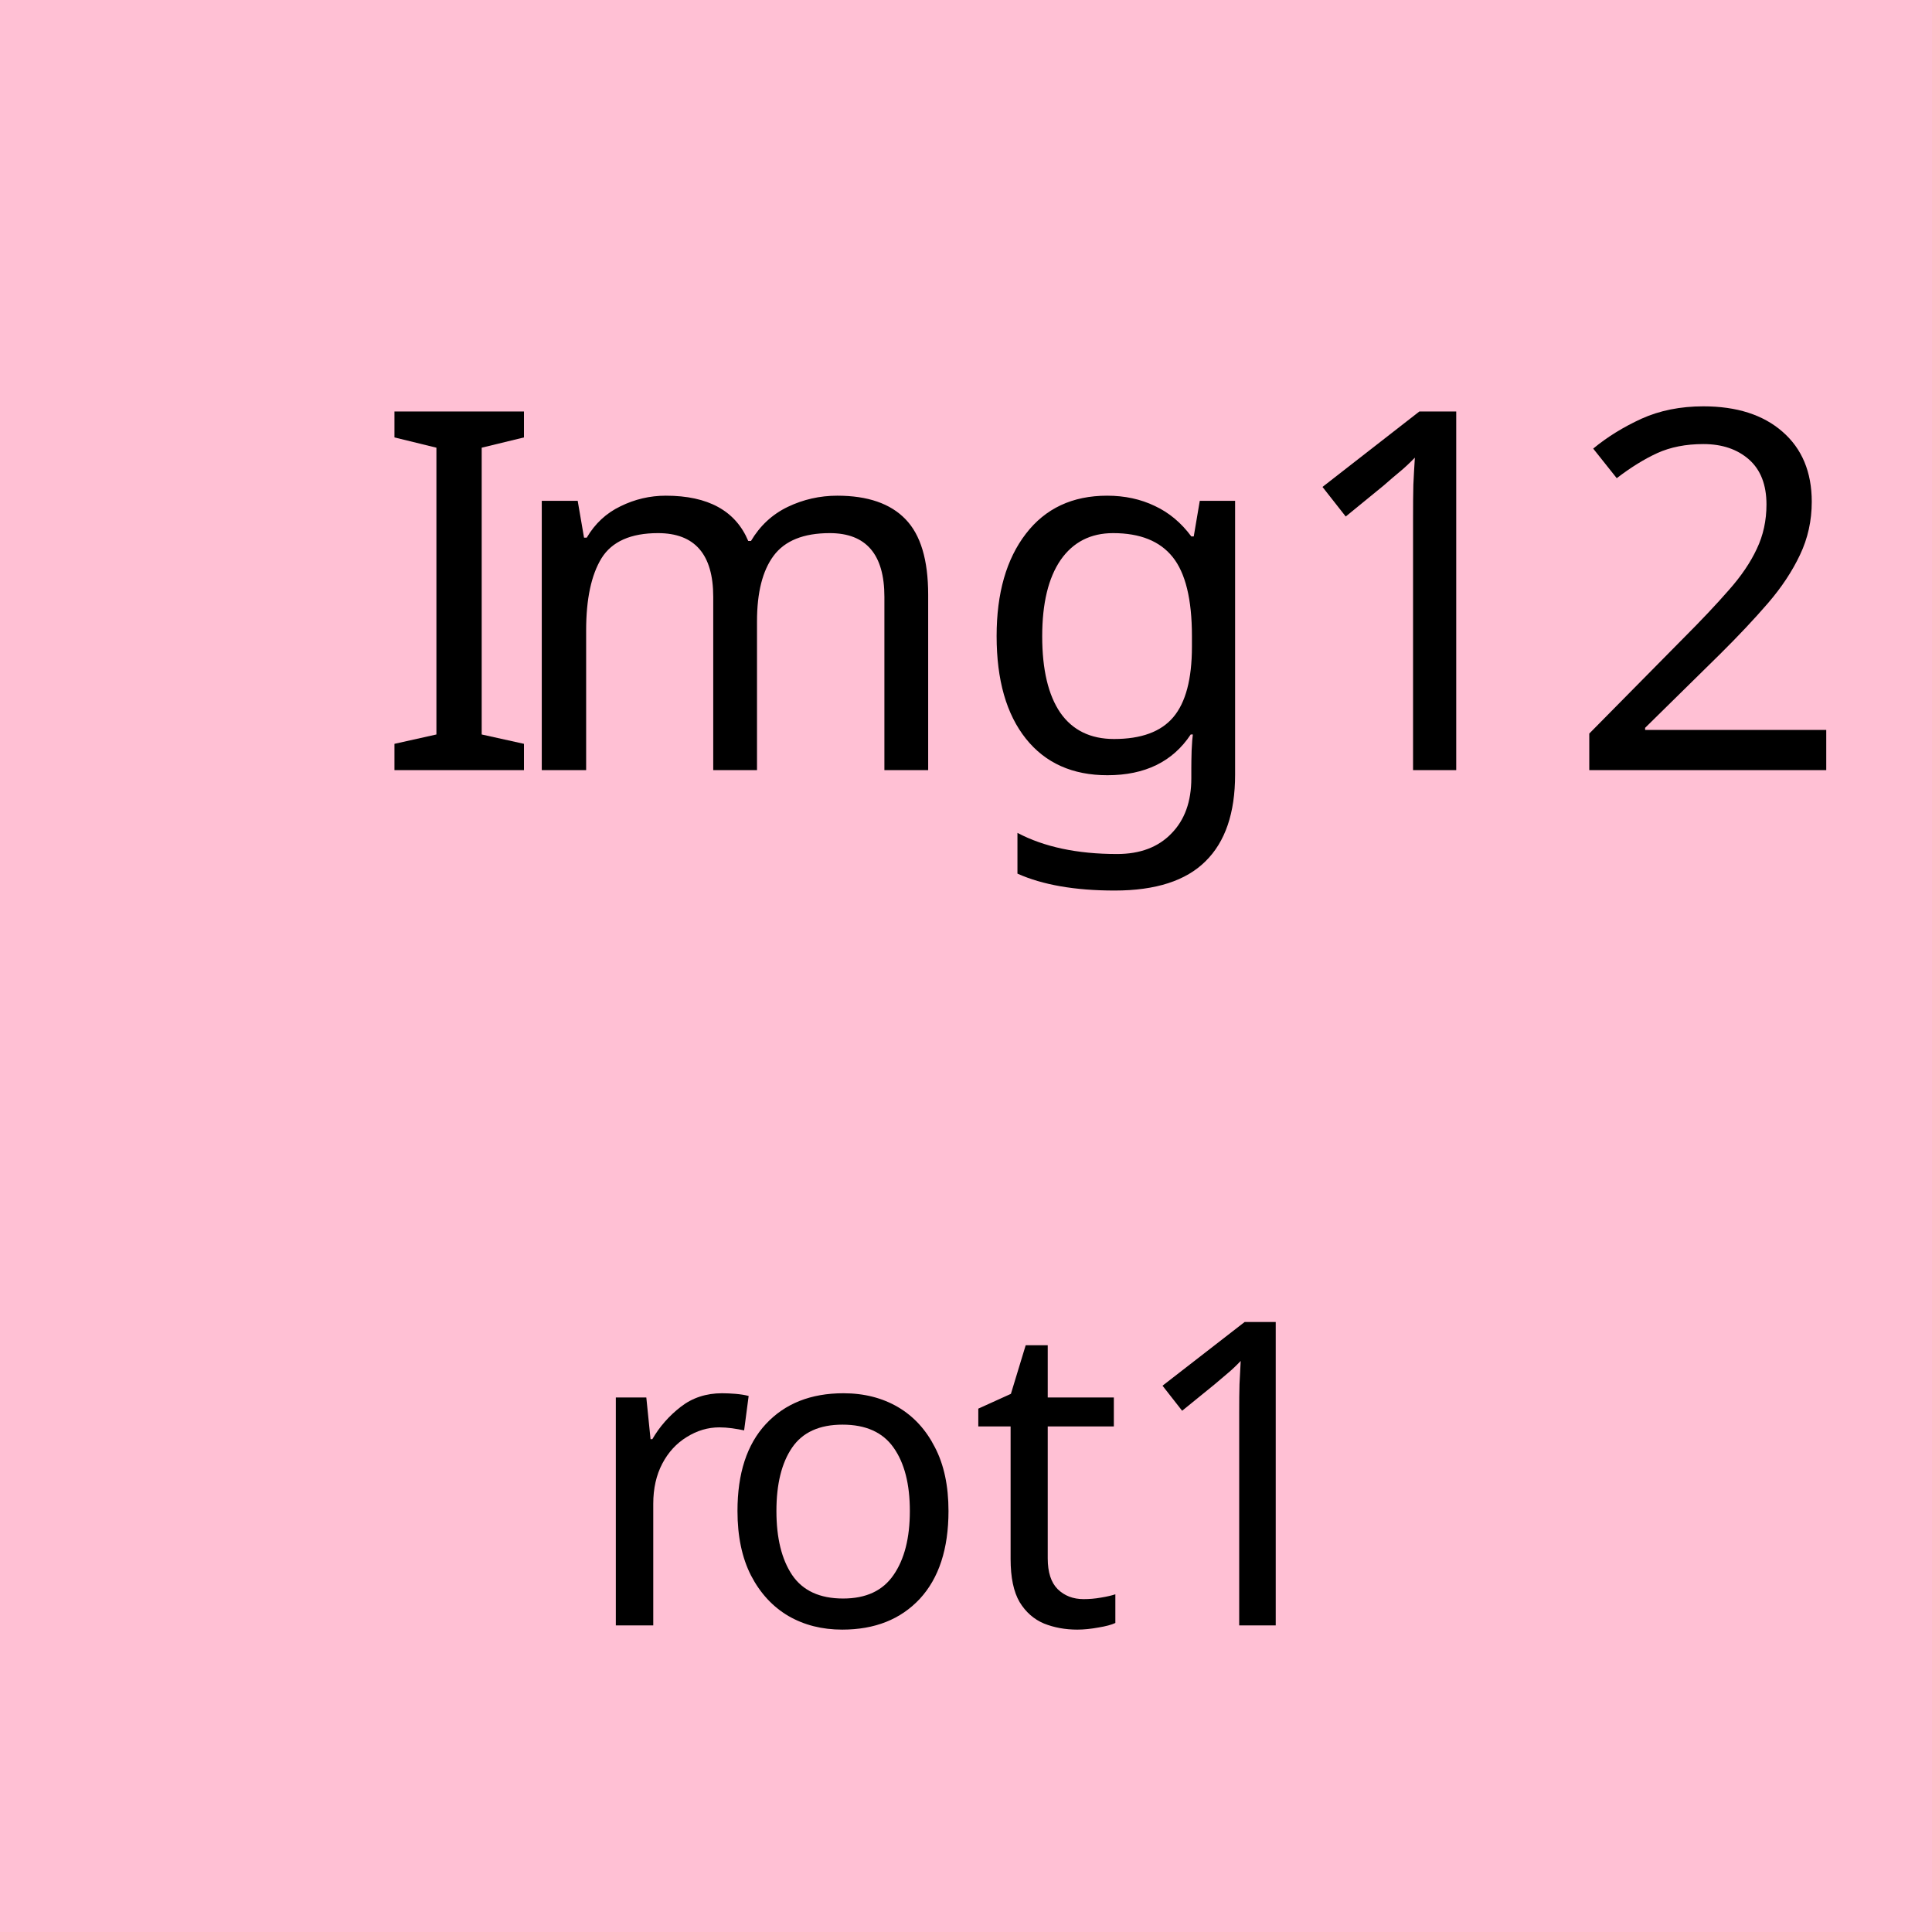
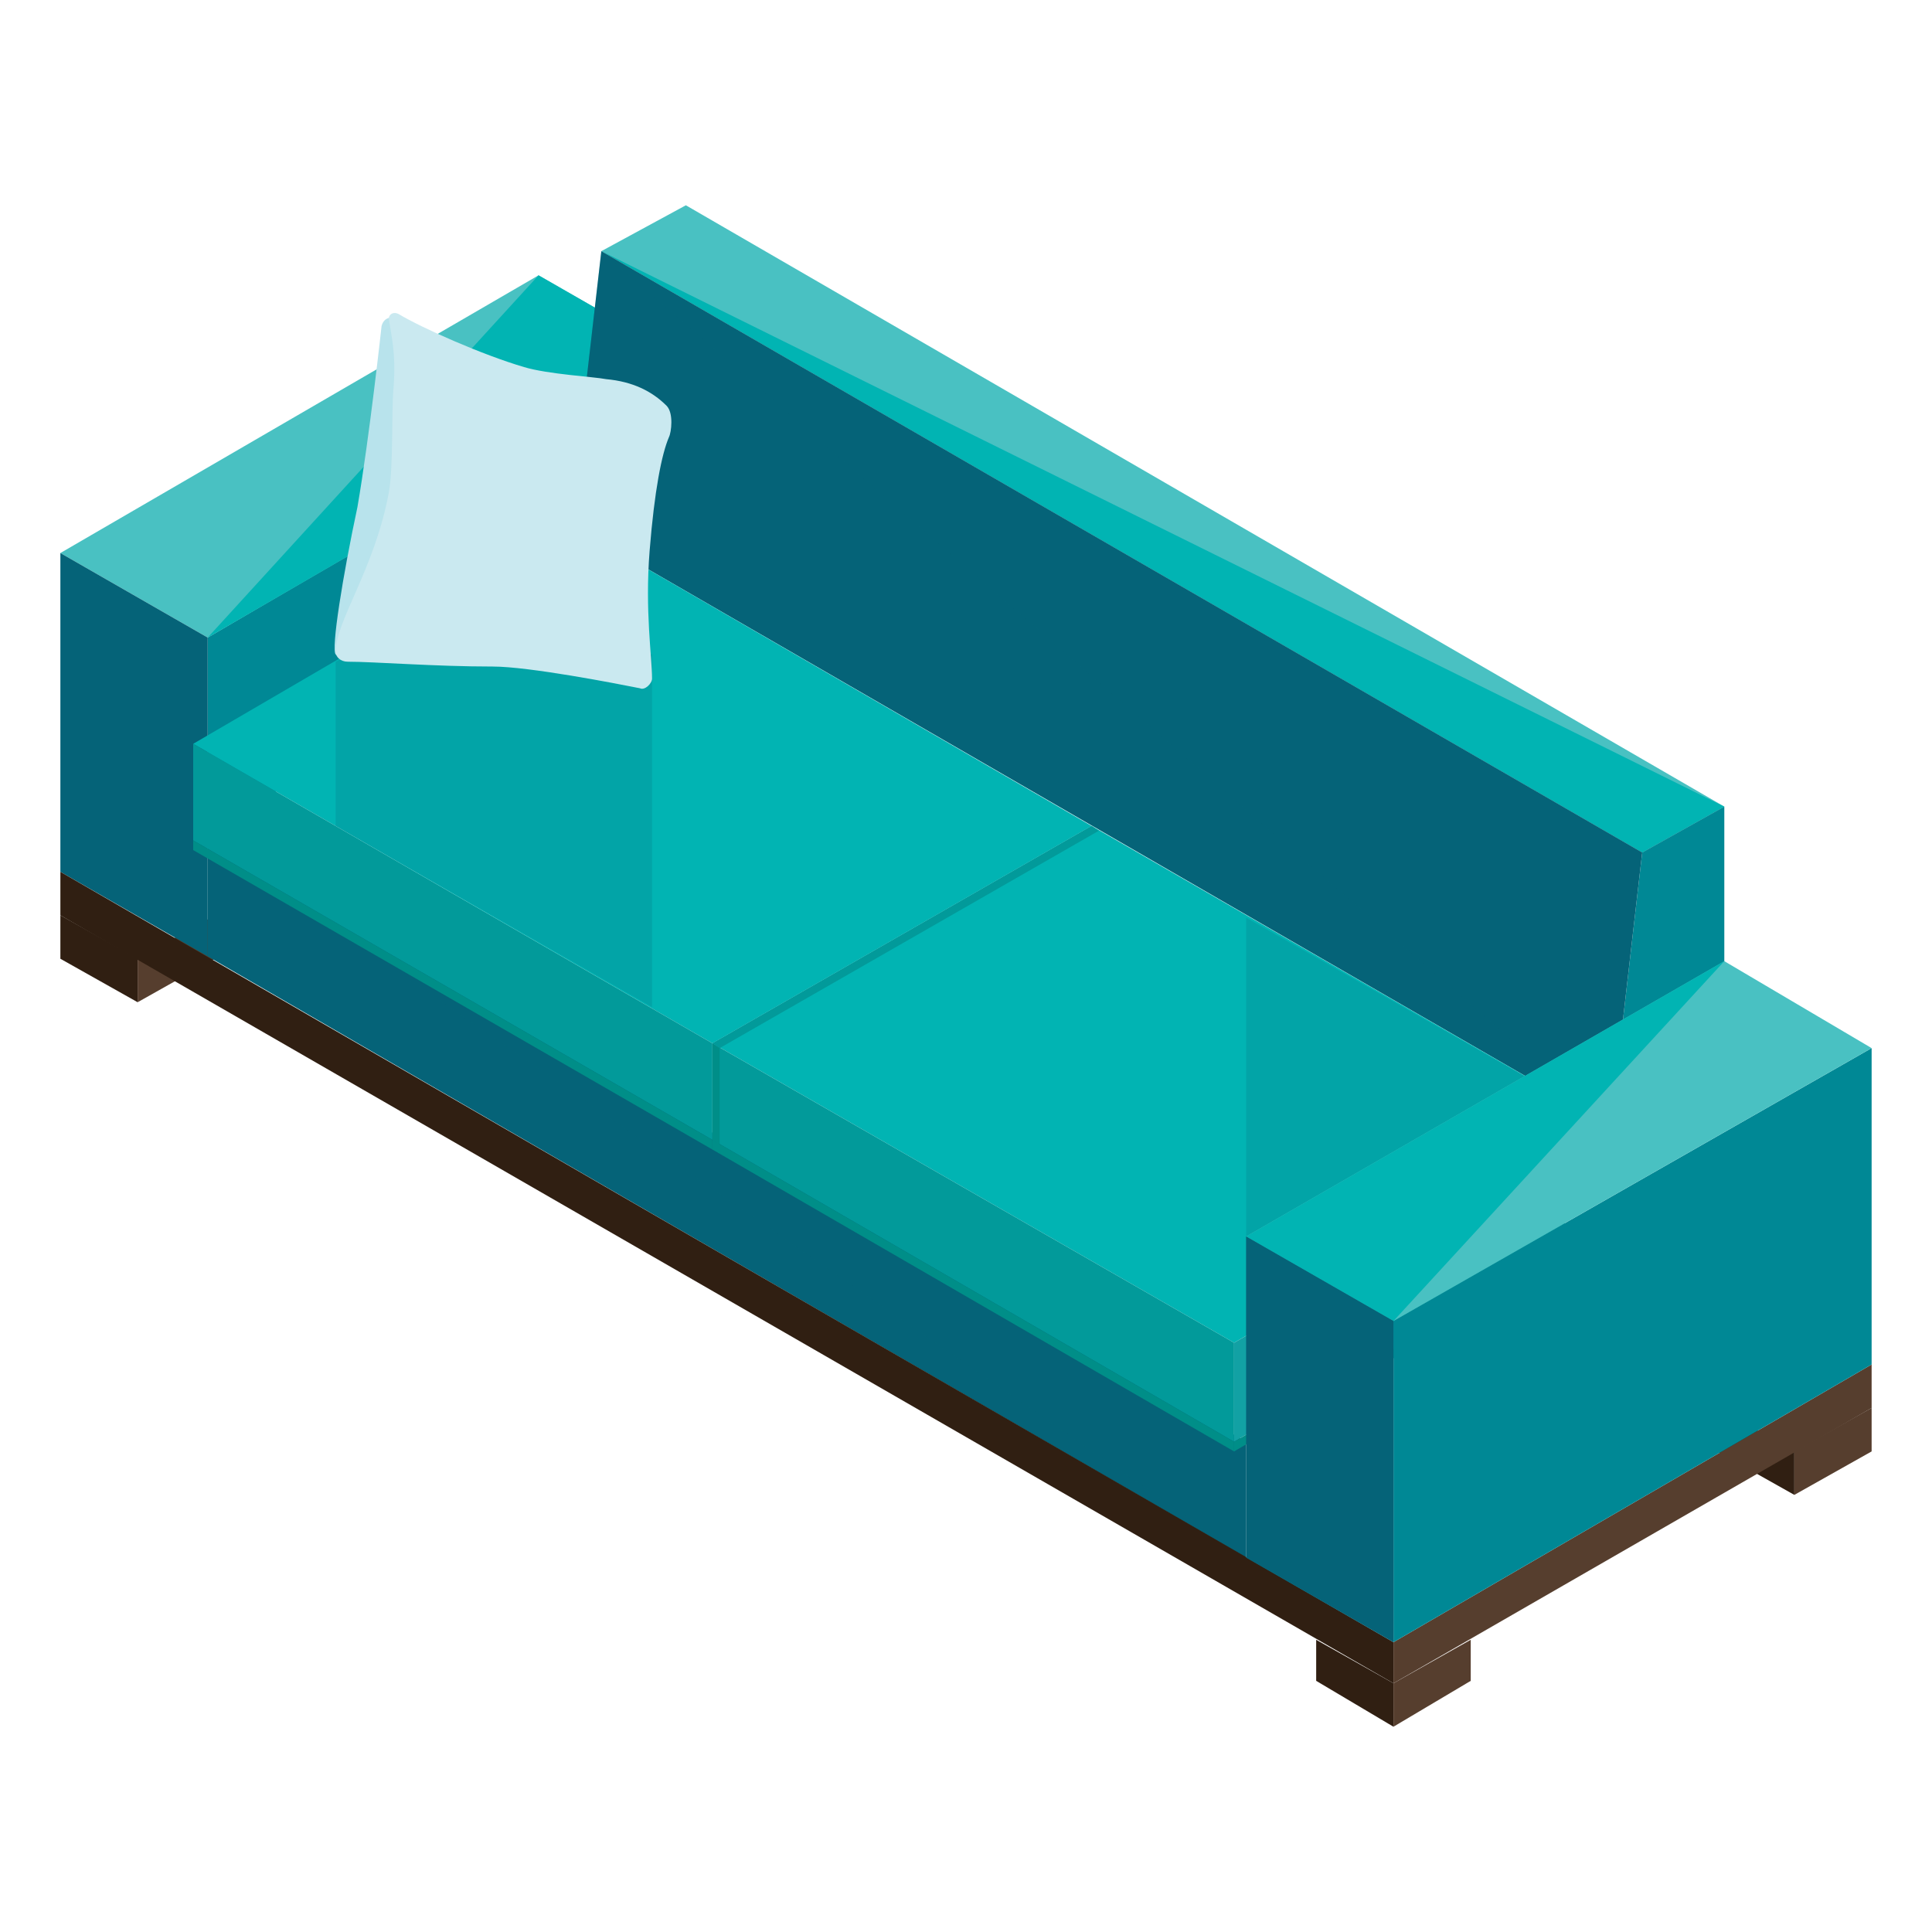
- <svg xmlns="http://www.w3.org/2000/svg" viewBox="0 0 100 100">
-   <defs>
-     <style>.cls-1{fill:#ffc0d4;}.cls-2{font-size:26px;}.cls-2,.cls-4{font-family:MyriadPro-Regular, Myriad Pro;}.cls-3{letter-spacing:0.01em;}.cls-4{font-size:22px;letter-spacing:-0.01em;}.cls-5{letter-spacing:0em;}</style>
-   </defs>
-   <g id="bg">
-     <rect class="cls-1" x="-653.47" y="-149.82" width="900.59" height="256.94" />
-     <path d="M246.62-149.32V106.62H-653V-149.32H246.62m1-1H-654V107.62H247.62V-150.32Z" />
-   </g>
-   <g id="img_labels" data-name="img labels">
-     <text class="cls-2" transform="translate(19.37 39.86)">
-       <tspan class="cls-3">I</tspan>
-       <tspan x="6.47" y="0">mg12</tspan>
-     </text>
-   </g>
-   <g id="rot1">
-     <text class="cls-4" transform="translate(30 84.13)">r<tspan class="cls-5" x="6.97" y="0">ot1</tspan>
-     </text>
+ <svg xmlns="http://www.w3.org/2000/svg" version="1.1" id="Layer_1" x="0px" y="0px" viewBox="0 0 80 80" style="enable-background:new 0 0 80 80;" xml:space="preserve">
+   <style type="text/css">
+ 	.st0{fill:#301F12;}
+ 	.st1{fill:#563E2E;}
+ 	.st2{fill:#008895;}
+ 	.st3{fill:#49C1C2;}
+ 	.st4{fill:#01B4B3;}
+ 	.st5{fill:#056378;}
+ 	.st6{opacity:0.2;}
+ 	.st7{opacity:0.2;fill:#056378;enable-background:new    ;}
+ 	.st8{fill:#029A9A;}
+ 	.st9{fill:#008E88;}
+ 	.st10{fill:#12A1A4;}
+ 	.st11{fill:#B8E3EC;}
+ 	.st12{fill:#CAE9F0;}
+ </style>
+   <g id="XMLID_38747_">
+     <g id="XMLID_38798_">
+       <polygon id="XMLID_38800_" class="st0" points="5.7,39.7 2.5,37.9 2.5,39.7 5.7,41.5   " />
+       <polygon id="XMLID_38799_" class="st1" points="5.7,41.5 8.9,39.7 8.9,37.9 5.7,39.7   " />
+     </g>
+     <g id="XMLID_38795_">
+       <polygon id="XMLID_38797_" class="st0" points="74.3,60.1 71.1,58.3 71.1,60.1 74.3,61.9   " />
+       <polygon id="XMLID_38796_" class="st1" points="74.3,61.9 77.5,60.1 77.5,58.3 74.3,60.1   " />
+     </g>
+     <g id="XMLID_38792_">
+       <polygon id="XMLID_38794_" class="st0" points="57.7,69.7 54.5,67.9 54.5,69.6 57.7,71.5   " />
+       <polygon id="XMLID_38793_" class="st1" points="57.7,71.5 60.9,69.6 60.9,67.9 57.7,69.7   " />
+     </g>
+     <g id="XMLID_38748_">
+       <g id="XMLID_38782_">
+         <polygon id="XMLID_38791_" class="st2" points="8.6,26.4 8.6,34.4 23.6,25.8 23.6,17.6    " />
+         <polygon id="XMLID_38790_" class="st3" points="2.5,22.9 8.6,26.4 28.4,14.9 22.3,11.4    " />
+         <polyline id="XMLID_42121_" class="st4" points="8.6,26.4 28.4,14.9 22.3,11.4    " />
+         <polygon id="XMLID_38789_" class="st5" points="8.6,39.6 8.6,26.4 2.5,22.9 2.5,36.1    " />
+         <g id="XMLID_38787_">
+           <polygon id="XMLID_38788_" class="st5" points="8.6,39.6 51.6,64.5 51.6,59.7 8.6,34.8     " />
+         </g>
+         <g id="XMLID_42118_" class="st6">
+           <polyline id="XMLID_42120_" class="st5" points="51.6,64.5 51.6,59.7 8.6,34.8     " />
+         </g>
+         <g id="XMLID_38785_">
+           <polygon id="XMLID_38786_" class="st0" points="2.5,37.9 57.7,69.7 57.7,68 2.5,36.1     " />
+         </g>
+         <g id="XMLID_38783_">
+           <polygon id="XMLID_38784_" class="st1" points="77.5,58.3 57.7,69.7 57.7,68 77.5,56.5     " />
+         </g>
+       </g>
+       <polygon id="XMLID_38781_" class="st3" points="68,35.3 71.4,33.4 28.4,8.5 24.9,10.4   " />
+       <polyline id="XMLID_42116_" class="st4" points="24.9,10.4 68,35.3 71.4,33.4   " />
+       <polygon id="XMLID_38780_" class="st2" points="68,35.3 71.4,33.4 71.4,43.9 66.7,46.6   " />
+       <polygon id="XMLID_38779_" class="st5" points="23.6,21.7 66.7,46.6 68,35.3 24.9,10.4   " />
+       <polyline id="XMLID_42115_" class="st7" points="24.9,10.4 23.6,21.7 66.7,46.6   " />
+       <g id="XMLID_38771_">
+         <g id="XMLID_38777_">
+           <polygon id="XMLID_38778_" class="st4" points="29.5,43.2 45.2,34.2 23.6,21.7 8,30.8     " />
+         </g>
+         <polygon class="st7" points="14.5,27.1 13.9,27.4 13.9,34.2 27,41.7 27,27.1    " />
+         <g id="XMLID_38772_">
+           <g id="XMLID_38775_">
+             <polygon id="XMLID_38776_" class="st8" points="29.5,43.2 29.5,47.2 8,34.8 8,30.8      " />
+           </g>
+           <g id="XMLID_38773_">
+             <polygon id="XMLID_38774_" class="st9" points="29.5,47.6 29.5,47.2 8,34.8 8,35.2      " />
+           </g>
+         </g>
+       </g>
+       <g id="XMLID_38755_">
+         <g id="XMLID_38769_">
+           <polygon id="XMLID_38770_" class="st4" points="51.1,55.6 66.7,46.6 45.2,34.2 29.5,43.2     " />
+         </g>
+         <polygon class="st7" points="51.6,55.3 66.7,46.6 51.6,38    " />
+         <g id="XMLID_38767_">
+           <polygon id="XMLID_38768_" class="st8" points="29.8,43.4 45.5,34.4 45.2,34.2 29.5,43.2     " />
+         </g>
+         <g id="XMLID_38763_">
+           <polygon id="XMLID_38766_" class="st10" points="51.1,55.6 64.8,47.7 64.8,51.7 51.1,59.7     " />
+           <g id="XMLID_38764_">
+             <polygon id="XMLID_38765_" class="st9" points="51.1,60.1 51.1,59.7 64.8,51.7 64.8,52.1      " />
+           </g>
+         </g>
+         <g id="XMLID_38756_">
+           <g id="XMLID_38761_">
+             <polygon id="XMLID_38762_" class="st8" points="51.1,55.6 51.1,59.7 29.5,47.2 29.5,43.2      " />
+           </g>
+           <g id="XMLID_38759_">
+             <polygon id="XMLID_38760_" class="st9" points="29.5,47.2 29.8,47.4 29.8,43.4 29.5,43.2      " />
+           </g>
+           <g id="XMLID_38757_">
+             <polygon id="XMLID_38758_" class="st9" points="51.1,60.1 51.1,59.7 29.5,47.2 29.5,47.6      " />
+           </g>
+         </g>
+       </g>
+       <g id="XMLID_38752_">
+         <path id="XMLID_38754_" class="st11" d="M14.8,21c0.5-2.9,1-7.5,1-7.5c0.1-0.4,0.5-0.4,0.6-0.3c0,0,1.1,1.6,1,3.1     c-0.2,1.5-0.7,2.9-1,4.2c-0.7,3.8-2,7-2.5,6.6C13.7,26.9,14.2,23.8,14.8,21z" />
+         <path id="XMLID_38753_" class="st12" d="M26.9,22.8c0.2-2.5,0.5-4,0.8-4.7c0.1-0.2,0.2-1-0.1-1.3c-0.6-0.6-1.4-1-2.5-1.1     c-0.5-0.1-2.4-0.2-3.4-0.5c-1.7-0.5-4.2-1.6-5.2-2.2c-0.2-0.1-0.4,0-0.4,0.2c0.1,0.7,0.3,1.4,0.2,2.8c-0.1,1,0,3.3-0.2,4.4     c-0.6,3.2-2.2,5.3-2.2,6.6c0,0.2,0.2,0.4,0.5,0.4c1.1,0,3.6,0.2,6,0.2c1.5,0,5.1,0.7,6.1,0.9c0.2,0.1,0.5-0.2,0.5-0.4     C27,27.2,26.7,25.3,26.9,22.8z" />
+       </g>
+       <polygon id="XMLID_38751_" class="st2" points="57.7,68 77.5,56.5 77.5,43.4 57.7,54.7   " />
+       <polygon id="XMLID_38750_" class="st3" points="51.6,51.2 57.7,54.7 77.5,43.4 71.4,39.8   " />
+       <polyline id="XMLID_42117_" class="st4" points="71.4,39.8 51.6,51.2 57.7,54.7   " />
+       <polygon id="XMLID_38749_" class="st5" points="57.7,68 57.7,54.7 51.6,51.2 51.6,64.5   " />
+       <polygon id="XMLID_42111_" class="st7" points="57.7,68 57.7,54.7 51.6,51.2 51.6,64.5   " />
+     </g>
  </g>
</svg>
